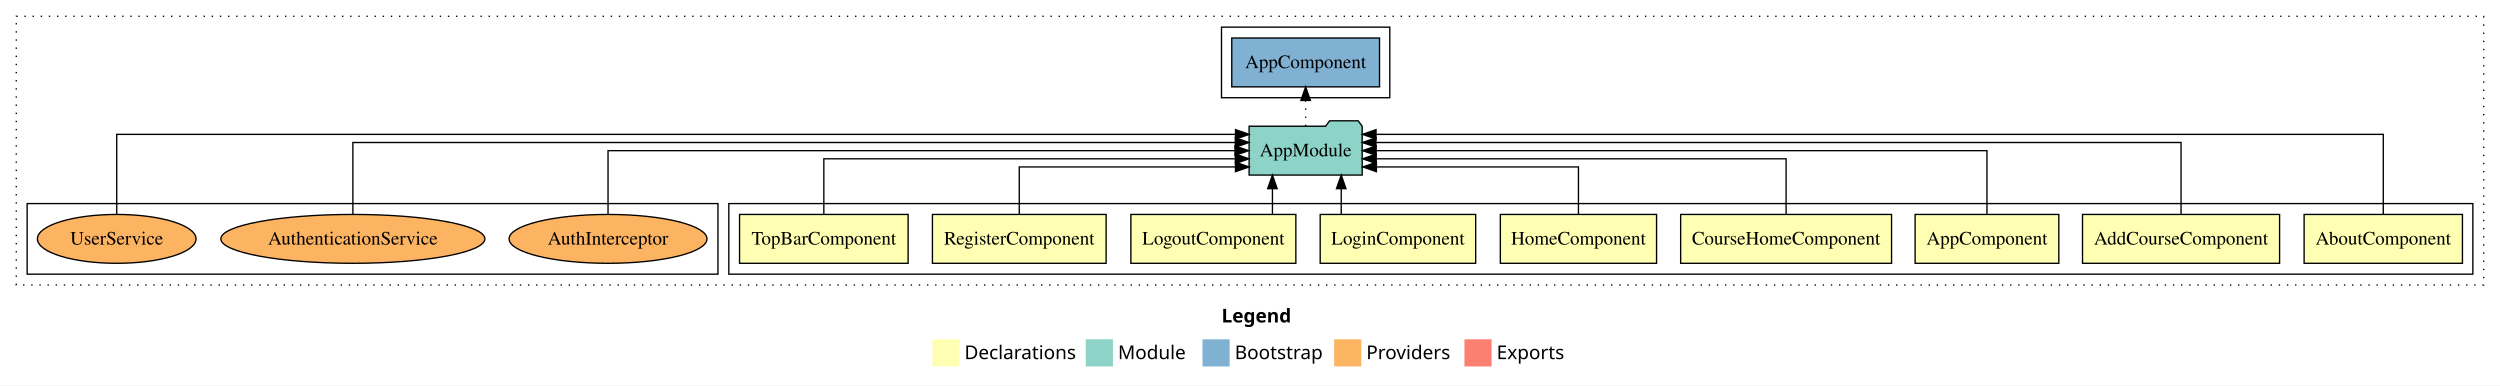
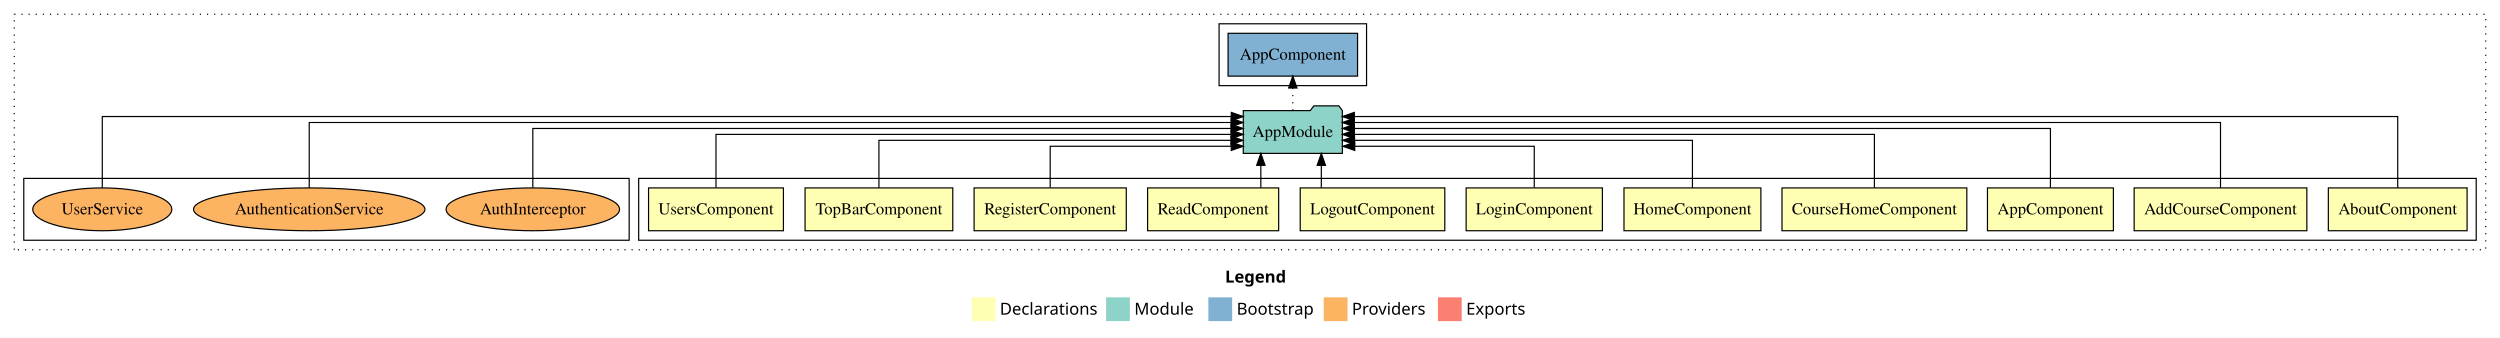
- <svg xmlns="http://www.w3.org/2000/svg" width="1842pt" height="284pt" viewBox="0.00 0.00 1842.00 284.00">
+ <svg xmlns="http://www.w3.org/2000/svg" width="2102pt" height="284pt" viewBox="0.00 0.00 2102.00 284.00">
  <g id="graph0" class="graph" transform="scale(1 1) rotate(0) translate(4 280)">
-     <polygon fill="white" stroke="transparent" points="-4,4 -4,-280 1838,-280 1838,4 -4,4" />
-     <text text-anchor="start" x="896.01" y="-42.4" font-family="sans-serif" font-weight="bold" font-size="14.00">Legend</text>
-     <polygon fill="#ffffb3" stroke="transparent" points="683,-10 683,-30 703,-30 703,-10 683,-10" />
-     <text text-anchor="start" x="706.63" y="-15.4" font-family="sans-serif" font-size="14.00">  Declarations</text>
-     <polygon fill="#8dd3c7" stroke="transparent" points="796,-10 796,-30 816,-30 816,-10 796,-10" />
-     <text text-anchor="start" x="819.73" y="-15.4" font-family="sans-serif" font-size="14.00">  Module</text>
-     <polygon fill="#80b1d3" stroke="transparent" points="882,-10 882,-30 902,-30 902,-10 882,-10" />
-     <text text-anchor="start" x="905.78" y="-15.4" font-family="sans-serif" font-size="14.00">  Bootstrap</text>
-     <polygon fill="#fdb462" stroke="transparent" points="979,-10 979,-30 999,-30 999,-10 979,-10" />
-     <text text-anchor="start" x="1002.67" y="-15.4" font-family="sans-serif" font-size="14.00">  Providers</text>
-     <polygon fill="#fb8072" stroke="transparent" points="1075,-10 1075,-30 1095,-30 1095,-10 1075,-10" />
-     <text text-anchor="start" x="1098.73" y="-15.4" font-family="sans-serif" font-size="14.00">  Exports</text>
+     <polygon fill="white" stroke="transparent" points="-4,4 -4,-280 2098,-280 2098,4 -4,4" />
+     <text text-anchor="start" x="1026.01" y="-42.4" font-family="sans-serif" font-weight="bold" font-size="14.00">Legend</text>
+     <polygon fill="#ffffb3" stroke="transparent" points="813,-10 813,-30 833,-30 833,-10 813,-10" />
+     <text text-anchor="start" x="836.63" y="-15.4" font-family="sans-serif" font-size="14.00">  Declarations</text>
+     <polygon fill="#8dd3c7" stroke="transparent" points="926,-10 926,-30 946,-30 946,-10 926,-10" />
+     <text text-anchor="start" x="949.73" y="-15.4" font-family="sans-serif" font-size="14.00">  Module</text>
+     <polygon fill="#80b1d3" stroke="transparent" points="1012,-10 1012,-30 1032,-30 1032,-10 1012,-10" />
+     <text text-anchor="start" x="1035.78" y="-15.4" font-family="sans-serif" font-size="14.00">  Bootstrap</text>
+     <polygon fill="#fdb462" stroke="transparent" points="1109,-10 1109,-30 1129,-30 1129,-10 1109,-10" />
+     <text text-anchor="start" x="1132.67" y="-15.4" font-family="sans-serif" font-size="14.00">  Providers</text>
+     <polygon fill="#fb8072" stroke="transparent" points="1205,-10 1205,-30 1225,-30 1225,-10 1205,-10" />
+     <text text-anchor="start" x="1228.73" y="-15.4" font-family="sans-serif" font-size="14.00">  Exports</text>
    <g id="clust1" class="cluster">
-       <polygon fill="none" stroke="black" stroke-dasharray="1,5" points="8,-70 8,-268 1826,-268 1826,-70 8,-70" />
+       <polygon fill="none" stroke="black" stroke-dasharray="1,5" points="8,-70 8,-268 2086,-268 2086,-70 8,-70" />
    </g>
    <g id="clust2" class="cluster">
-       <polygon fill="none" stroke="black" points="533,-78 533,-130 1818,-130 1818,-78 533,-78" />
+       <polygon fill="none" stroke="black" points="533,-78 533,-130 2078,-130 2078,-78 533,-78" />
    </g>
-     <g id="clust14" class="cluster">
-       <polygon fill="none" stroke="black" points="896,-208 896,-260 1020,-260 1020,-208 896,-208" />
+     <g id="clust16" class="cluster">
+       <polygon fill="none" stroke="black" points="1021,-208 1021,-260 1145,-260 1145,-208 1021,-208" />
    </g>
-     <g id="clust15" class="cluster">
+     <g id="clust17" class="cluster">
      <polygon fill="none" stroke="black" points="16,-78 16,-130 525,-130 525,-78 16,-78" />
    </g>
    <g id="node1" class="node">
-       <polygon fill="#ffffb3" stroke="black" points="1810.33,-122 1693.67,-122 1693.67,-86 1810.33,-86 1810.33,-122" />
-       <text text-anchor="middle" x="1752" y="-99.8" font-family="Times,serif" font-size="14.00">AboutComponent</text>
+       <polygon fill="#ffffb3" stroke="black" points="2070.33,-122 1953.67,-122 1953.67,-86 2070.33,-86 2070.33,-122" />
+       <text text-anchor="middle" x="2012" y="-99.8" font-family="Times,serif" font-size="14.00">AboutComponent</text>
+     </g>
+     <g id="node12" class="node">
+       <polygon fill="#8dd3c7" stroke="black" points="1124.66,-187 1121.66,-191 1100.66,-191 1097.66,-187 1041.34,-187 1041.34,-151 1124.66,-151 1124.66,-187" />
+       <text text-anchor="middle" x="1083" y="-164.8" font-family="Times,serif" font-size="14.00">AppModule</text>
+     </g>
+     <g id="edge1" class="edge">
+       <path fill="none" stroke="black" d="M2012,-122.09C2012,-145.13 2012,-182 2012,-182 2012,-182 1134.72,-182 1134.72,-182" />
+       <polygon fill="black" stroke="black" points="1134.72,-178.5 1124.72,-182 1134.72,-185.5 1134.72,-178.5" />
+     </g>
+     <g id="node2" class="node">
+       <polygon fill="#ffffb3" stroke="black" points="1935.6,-122 1790.4,-122 1790.4,-86 1935.6,-86 1935.6,-122" />
+       <text text-anchor="middle" x="1863" y="-99.8" font-family="Times,serif" font-size="14.00">AddCourseComponent</text>
+     </g>
+     <g id="edge2" class="edge">
+       <path fill="none" stroke="black" d="M1863,-122.04C1863,-143.66 1863,-177 1863,-177 1863,-177 1134.66,-177 1134.66,-177" />
+       <polygon fill="black" stroke="black" points="1134.66,-173.5 1124.66,-177 1134.66,-180.5 1134.66,-173.5" />
+     </g>
+     <g id="node3" class="node">
+       <polygon fill="#ffffb3" stroke="black" points="1772.94,-122 1667.06,-122 1667.06,-86 1772.94,-86 1772.94,-122" />
+       <text text-anchor="middle" x="1720" y="-99.8" font-family="Times,serif" font-size="14.00">AppComponent</text>
+     </g>
+     <g id="edge3" class="edge">
+       <path fill="none" stroke="black" d="M1720,-122.22C1720,-142.37 1720,-172 1720,-172 1720,-172 1134.8,-172 1134.8,-172" />
+       <polygon fill="black" stroke="black" points="1134.8,-168.5 1124.8,-172 1134.8,-175.5 1134.8,-168.5" />
+     </g>
+     <g id="node4" class="node">
+       <polygon fill="#ffffb3" stroke="black" points="1649.7,-122 1494.3,-122 1494.3,-86 1649.7,-86 1649.7,-122" />
+       <text text-anchor="middle" x="1572" y="-99.8" font-family="Times,serif" font-size="14.00">CourseHomeComponent</text>
+     </g>
+     <g id="edge4" class="edge">
+       <path fill="none" stroke="black" d="M1572,-122.22C1572,-140.83 1572,-167 1572,-167 1572,-167 1134.69,-167 1134.69,-167" />
+       <polygon fill="black" stroke="black" points="1134.69,-163.5 1124.69,-167 1134.69,-170.5 1134.69,-163.5" />
+     </g>
+     <g id="node5" class="node">
+       <polygon fill="#ffffb3" stroke="black" points="1476.55,-122 1361.45,-122 1361.45,-86 1476.55,-86 1476.55,-122" />
+       <text text-anchor="middle" x="1419" y="-99.8" font-family="Times,serif" font-size="14.00">HomeComponent</text>
+     </g>
+     <g id="edge5" class="edge">
+       <path fill="none" stroke="black" d="M1419,-122.03C1419,-139.06 1419,-162 1419,-162 1419,-162 1134.88,-162 1134.88,-162" />
+       <polygon fill="black" stroke="black" points="1134.88,-158.5 1124.88,-162 1134.88,-165.5 1134.88,-158.5" />
+     </g>
+     <g id="node6" class="node">
+       <polygon fill="#ffffb3" stroke="black" points="1343.28,-122 1228.72,-122 1228.72,-86 1343.28,-86 1343.28,-122" />
+       <text text-anchor="middle" x="1286" y="-99.8" font-family="Times,serif" font-size="14.00">LoginComponent</text>
+     </g>
+     <g id="edge6" class="edge">
+       <path fill="none" stroke="black" d="M1286,-122.24C1286,-137.57 1286,-157 1286,-157 1286,-157 1135.06,-157 1135.06,-157" />
+       <polygon fill="black" stroke="black" points="1135.06,-153.5 1125.06,-157 1135.06,-160.5 1135.06,-153.5" />
+     </g>
+     <g id="node7" class="node">
+       <polygon fill="#ffffb3" stroke="black" points="1210.78,-122 1089.22,-122 1089.22,-86 1210.78,-86 1210.78,-122" />
+       <text text-anchor="middle" x="1150" y="-99.8" font-family="Times,serif" font-size="14.00">LogoutComponent</text>
+     </g>
+     <g id="edge7" class="edge">
+       <path fill="none" stroke="black" d="M1106.97,-122.11C1106.97,-122.11 1106.97,-140.99 1106.97,-140.99" />
+       <polygon fill="black" stroke="black" points="1103.47,-140.99 1106.97,-150.99 1110.47,-140.99 1103.47,-140.99" />
+     </g>
+     <g id="node8" class="node">
+       <polygon fill="#ffffb3" stroke="black" points="1071.1,-122 960.9,-122 960.9,-86 1071.1,-86 1071.1,-122" />
+       <text text-anchor="middle" x="1016" y="-99.8" font-family="Times,serif" font-size="14.00">ReadComponent</text>
+     </g>
+     <g id="edge8" class="edge">
+       <path fill="none" stroke="black" d="M1056.11,-122.11C1056.11,-122.11 1056.11,-140.99 1056.11,-140.99" />
+       <polygon fill="black" stroke="black" points="1052.61,-140.99 1056.11,-150.99 1059.61,-140.99 1052.61,-140.99" />
+     </g>
+     <g id="node9" class="node">
+       <polygon fill="#ffffb3" stroke="black" points="942.98,-122 815.02,-122 815.02,-86 942.98,-86 942.98,-122" />
+       <text text-anchor="middle" x="879" y="-99.8" font-family="Times,serif" font-size="14.00">RegisterComponent</text>
+     </g>
+     <g id="edge9" class="edge">
+       <path fill="none" stroke="black" d="M879,-122.24C879,-137.57 879,-157 879,-157 879,-157 1031.23,-157 1031.23,-157" />
+       <polygon fill="black" stroke="black" points="1031.23,-160.5 1041.23,-157 1031.23,-153.5 1031.23,-160.5" />
    </g>
    <g id="node10" class="node">
-       <polygon fill="#8dd3c7" stroke="black" points="999.66,-187 996.66,-191 975.66,-191 972.66,-187 916.34,-187 916.34,-151 999.66,-151 999.66,-187" />
-       <text text-anchor="middle" x="958" y="-164.8" font-family="Times,serif" font-size="14.00">AppModule</text>
+       <polygon fill="#ffffb3" stroke="black" points="797.1,-122 672.9,-122 672.9,-86 797.1,-86 797.1,-122" />
+       <text text-anchor="middle" x="735" y="-99.8" font-family="Times,serif" font-size="14.00">TopBarComponent</text>
    </g>
-     <g id="edge1" class="edge">
-       <path fill="none" stroke="black" d="M1752,-122.25C1752,-145.02 1752,-181 1752,-181 1752,-181 1009.85,-181 1009.85,-181" />
-       <polygon fill="black" stroke="black" points="1009.85,-177.5 999.85,-181 1009.85,-184.5 1009.85,-177.5" />
-     </g>
-     <g id="node2" class="node">
-       <polygon fill="#ffffb3" stroke="black" points="1675.6,-122 1530.4,-122 1530.4,-86 1675.6,-86 1675.6,-122" />
-       <text text-anchor="middle" x="1603" y="-99.8" font-family="Times,serif" font-size="14.00">AddCourseComponent</text>
-     </g>
-     <g id="edge2" class="edge">
-       <path fill="none" stroke="black" d="M1603,-122.28C1603,-143.32 1603,-175 1603,-175 1603,-175 1009.82,-175 1009.82,-175" />
-       <polygon fill="black" stroke="black" points="1009.82,-171.5 999.82,-175 1009.82,-178.5 1009.82,-171.5" />
-     </g>
-     <g id="node3" class="node">
-       <polygon fill="#ffffb3" stroke="black" points="1512.94,-122 1407.06,-122 1407.06,-86 1512.94,-86 1512.94,-122" />
-       <text text-anchor="middle" x="1460" y="-99.8" font-family="Times,serif" font-size="14.00">AppComponent</text>
-     </g>
-     <g id="edge3" class="edge">
-       <path fill="none" stroke="black" d="M1460,-122.11C1460,-141.34 1460,-169 1460,-169 1460,-169 1009.94,-169 1009.94,-169" />
-       <polygon fill="black" stroke="black" points="1009.94,-165.5 999.94,-169 1009.94,-172.5 1009.94,-165.5" />
-     </g>
-     <g id="node4" class="node">
-       <polygon fill="#ffffb3" stroke="black" points="1389.7,-122 1234.3,-122 1234.3,-86 1389.7,-86 1389.7,-122" />
-       <text text-anchor="middle" x="1312" y="-99.8" font-family="Times,serif" font-size="14.00">CourseHomeComponent</text>
-     </g>
-     <g id="edge4" class="edge">
-       <path fill="none" stroke="black" d="M1312,-122.02C1312,-139.37 1312,-163 1312,-163 1312,-163 1010,-163 1010,-163" />
-       <polygon fill="black" stroke="black" points="1010,-159.5 1000,-163 1010,-166.5 1010,-159.5" />
-     </g>
-     <g id="node5" class="node">
-       <polygon fill="#ffffb3" stroke="black" points="1216.55,-122 1101.45,-122 1101.45,-86 1216.55,-86 1216.55,-122" />
-       <text text-anchor="middle" x="1159" y="-99.8" font-family="Times,serif" font-size="14.00">HomeComponent</text>
-     </g>
-     <g id="edge5" class="edge">
-       <path fill="none" stroke="black" d="M1159,-122.24C1159,-137.57 1159,-157 1159,-157 1159,-157 1010.14,-157 1010.14,-157" />
-       <polygon fill="black" stroke="black" points="1010.14,-153.5 1000.14,-157 1010.14,-160.5 1010.14,-153.5" />
-     </g>
-     <g id="node6" class="node">
-       <polygon fill="#ffffb3" stroke="black" points="1083.28,-122 968.72,-122 968.72,-86 1083.28,-86 1083.28,-122" />
-       <text text-anchor="middle" x="1026" y="-99.8" font-family="Times,serif" font-size="14.00">LoginComponent</text>
-     </g>
-     <g id="edge6" class="edge">
-       <path fill="none" stroke="black" d="M984.22,-122.11C984.22,-122.11 984.22,-140.99 984.22,-140.99" />
-       <polygon fill="black" stroke="black" points="980.72,-140.99 984.22,-150.99 987.72,-140.99 980.72,-140.99" />
-     </g>
-     <g id="node7" class="node">
-       <polygon fill="#ffffb3" stroke="black" points="950.78,-122 829.22,-122 829.22,-86 950.78,-86 950.78,-122" />
-       <text text-anchor="middle" x="890" y="-99.8" font-family="Times,serif" font-size="14.00">LogoutComponent</text>
-     </g>
-     <g id="edge7" class="edge">
-       <path fill="none" stroke="black" d="M933.53,-122.11C933.53,-122.11 933.53,-140.99 933.53,-140.99" />
-       <polygon fill="black" stroke="black" points="930.03,-140.99 933.53,-150.99 937.03,-140.99 930.03,-140.99" />
-     </g>
-     <g id="node8" class="node">
-       <polygon fill="#ffffb3" stroke="black" points="810.98,-122 683.02,-122 683.02,-86 810.98,-86 810.98,-122" />
-       <text text-anchor="middle" x="747" y="-99.8" font-family="Times,serif" font-size="14.00">RegisterComponent</text>
-     </g>
-     <g id="edge8" class="edge">
-       <path fill="none" stroke="black" d="M747,-122.24C747,-137.57 747,-157 747,-157 747,-157 906.31,-157 906.31,-157" />
-       <polygon fill="black" stroke="black" points="906.31,-160.5 916.31,-157 906.31,-153.5 906.31,-160.5" />
-     </g>
-     <g id="node9" class="node">
-       <polygon fill="#ffffb3" stroke="black" points="665.1,-122 540.9,-122 540.9,-86 665.1,-86 665.1,-122" />
-       <text text-anchor="middle" x="603" y="-99.8" font-family="Times,serif" font-size="14.00">TopBarComponent</text>
-     </g>
-     <g id="edge9" class="edge">
-       <path fill="none" stroke="black" d="M603,-122.02C603,-139.37 603,-163 603,-163 603,-163 906.23,-163 906.23,-163" />
-       <polygon fill="black" stroke="black" points="906.23,-166.5 916.23,-163 906.23,-159.5 906.23,-166.5" />
+     <g id="edge10" class="edge">
+       <path fill="none" stroke="black" d="M735,-122.03C735,-139.06 735,-162 735,-162 735,-162 1031.02,-162 1031.02,-162" />
+       <polygon fill="black" stroke="black" points="1031.02,-165.5 1041.02,-162 1031.02,-158.5 1031.02,-165.5" />
    </g>
    <g id="node11" class="node">
-       <polygon fill="#80b1d3" stroke="black" points="1012.44,-252 903.56,-252 903.56,-216 1012.44,-216 1012.44,-252" />
-       <text text-anchor="middle" x="958" y="-229.8" font-family="Times,serif" font-size="14.00">AppComponent </text>
+       <polygon fill="#ffffb3" stroke="black" points="654.7,-122 541.3,-122 541.3,-86 654.7,-86 654.7,-122" />
+       <text text-anchor="middle" x="598" y="-99.8" font-family="Times,serif" font-size="14.00">UsersComponent</text>
    </g>
-     <g id="edge10" class="edge">
-       <path fill="none" stroke="black" stroke-dasharray="1,5" d="M958,-187.11C958,-187.11 958,-205.99 958,-205.99" />
-       <polygon fill="black" stroke="black" points="954.5,-205.99 958,-215.99 961.5,-205.99 954.5,-205.99" />
+     <g id="edge11" class="edge">
+       <path fill="none" stroke="black" d="M598,-122.22C598,-140.83 598,-167 598,-167 598,-167 1031.23,-167 1031.23,-167" />
+       <polygon fill="black" stroke="black" points="1031.23,-170.5 1041.23,-167 1031.23,-163.5 1031.23,-170.5" />
    </g>
-     <g id="node12" class="node">
+     <g id="node13" class="node">
+       <polygon fill="#80b1d3" stroke="black" points="1137.44,-252 1028.56,-252 1028.56,-216 1137.44,-216 1137.44,-252" />
+       <text text-anchor="middle" x="1083" y="-229.8" font-family="Times,serif" font-size="14.00">AppComponent </text>
+     </g>
+     <g id="edge12" class="edge">
+       <path fill="none" stroke="black" stroke-dasharray="1,5" d="M1083,-187.11C1083,-187.11 1083,-205.99 1083,-205.99" />
+       <polygon fill="black" stroke="black" points="1079.5,-205.99 1083,-215.99 1086.5,-205.99 1079.5,-205.99" />
+     </g>
+     <g id="node14" class="node">
      <ellipse fill="#fdb462" stroke="black" cx="444" cy="-104" rx="72.91" ry="18" />
      <text text-anchor="middle" x="444" y="-99.8" font-family="Times,serif" font-size="14.00">AuthInterceptor</text>
    </g>
-     <g id="edge11" class="edge">
-       <path fill="none" stroke="black" d="M444,-122.11C444,-141.34 444,-169 444,-169 444,-169 905.94,-169 905.94,-169" />
-       <polygon fill="black" stroke="black" points="905.94,-172.5 915.94,-169 905.94,-165.5 905.94,-172.5" />
+     <g id="edge13" class="edge">
+       <path fill="none" stroke="black" d="M444,-122.22C444,-142.37 444,-172 444,-172 444,-172 1031.07,-172 1031.07,-172" />
+       <polygon fill="black" stroke="black" points="1031.07,-175.5 1041.07,-172 1031.07,-168.5 1031.07,-175.5" />
    </g>
-     <g id="node13" class="node">
+     <g id="node15" class="node">
      <ellipse fill="#fdb462" stroke="black" cx="256" cy="-104" rx="97.27" ry="18" />
      <text text-anchor="middle" x="256" y="-99.8" font-family="Times,serif" font-size="14.00">AuthenticationService</text>
    </g>
-     <g id="edge12" class="edge">
-       <path fill="none" stroke="black" d="M256,-122.28C256,-143.32 256,-175 256,-175 256,-175 906.19,-175 906.19,-175" />
-       <polygon fill="black" stroke="black" points="906.19,-178.5 916.19,-175 906.19,-171.5 906.19,-178.5" />
+     <g id="edge14" class="edge">
+       <path fill="none" stroke="black" d="M256,-122.04C256,-143.66 256,-177 256,-177 256,-177 1031.14,-177 1031.14,-177" />
+       <polygon fill="black" stroke="black" points="1031.14,-180.5 1041.14,-177 1031.14,-173.5 1031.14,-180.5" />
    </g>
-     <g id="node14" class="node">
+     <g id="node16" class="node">
      <ellipse fill="#fdb462" stroke="black" cx="82" cy="-104" rx="58.44" ry="18" />
      <text text-anchor="middle" x="82" y="-99.8" font-family="Times,serif" font-size="14.00">UserService</text>
    </g>
-     <g id="edge13" class="edge">
-       <path fill="none" stroke="black" d="M82,-122.25C82,-145.02 82,-181 82,-181 82,-181 906.34,-181 906.34,-181" />
-       <polygon fill="black" stroke="black" points="906.34,-184.5 916.34,-181 906.34,-177.5 906.34,-184.5" />
+     <g id="edge15" class="edge">
+       <path fill="none" stroke="black" d="M82,-122.09C82,-145.13 82,-182 82,-182 82,-182 1031.26,-182 1031.26,-182" />
+       <polygon fill="black" stroke="black" points="1031.26,-185.5 1041.26,-182 1031.26,-178.5 1031.26,-185.5" />
    </g>
  </g>
</svg>
